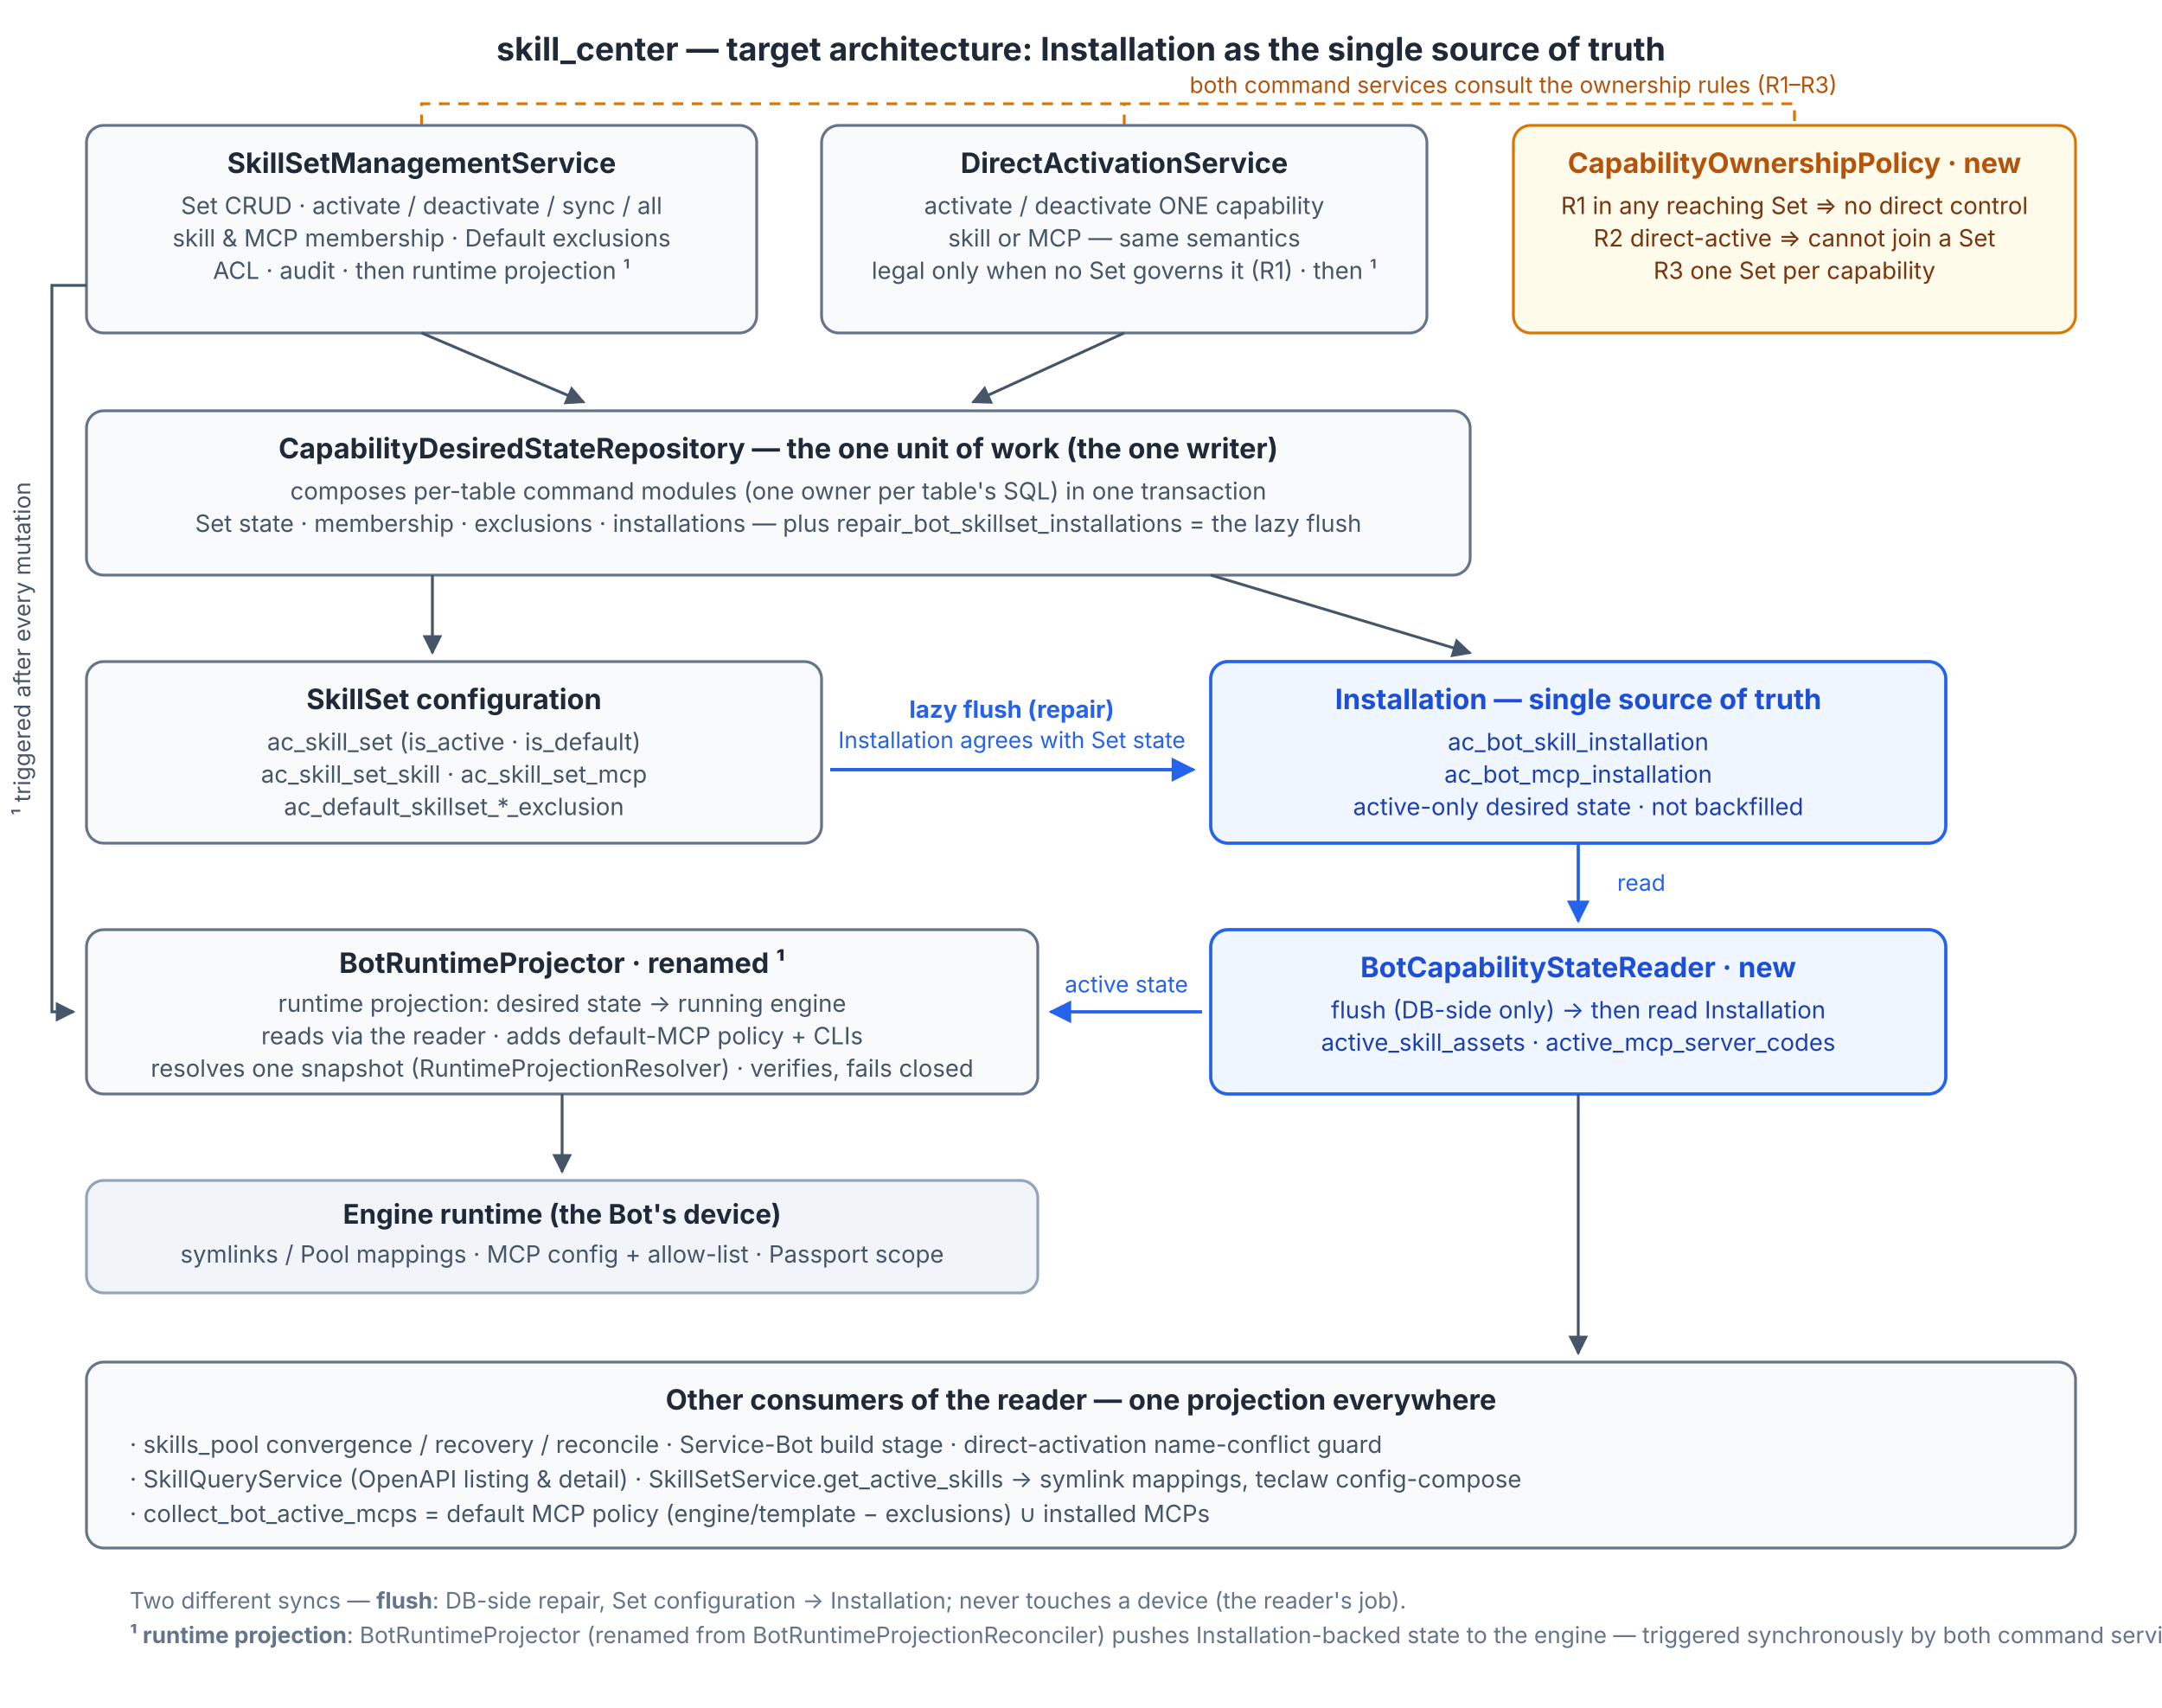
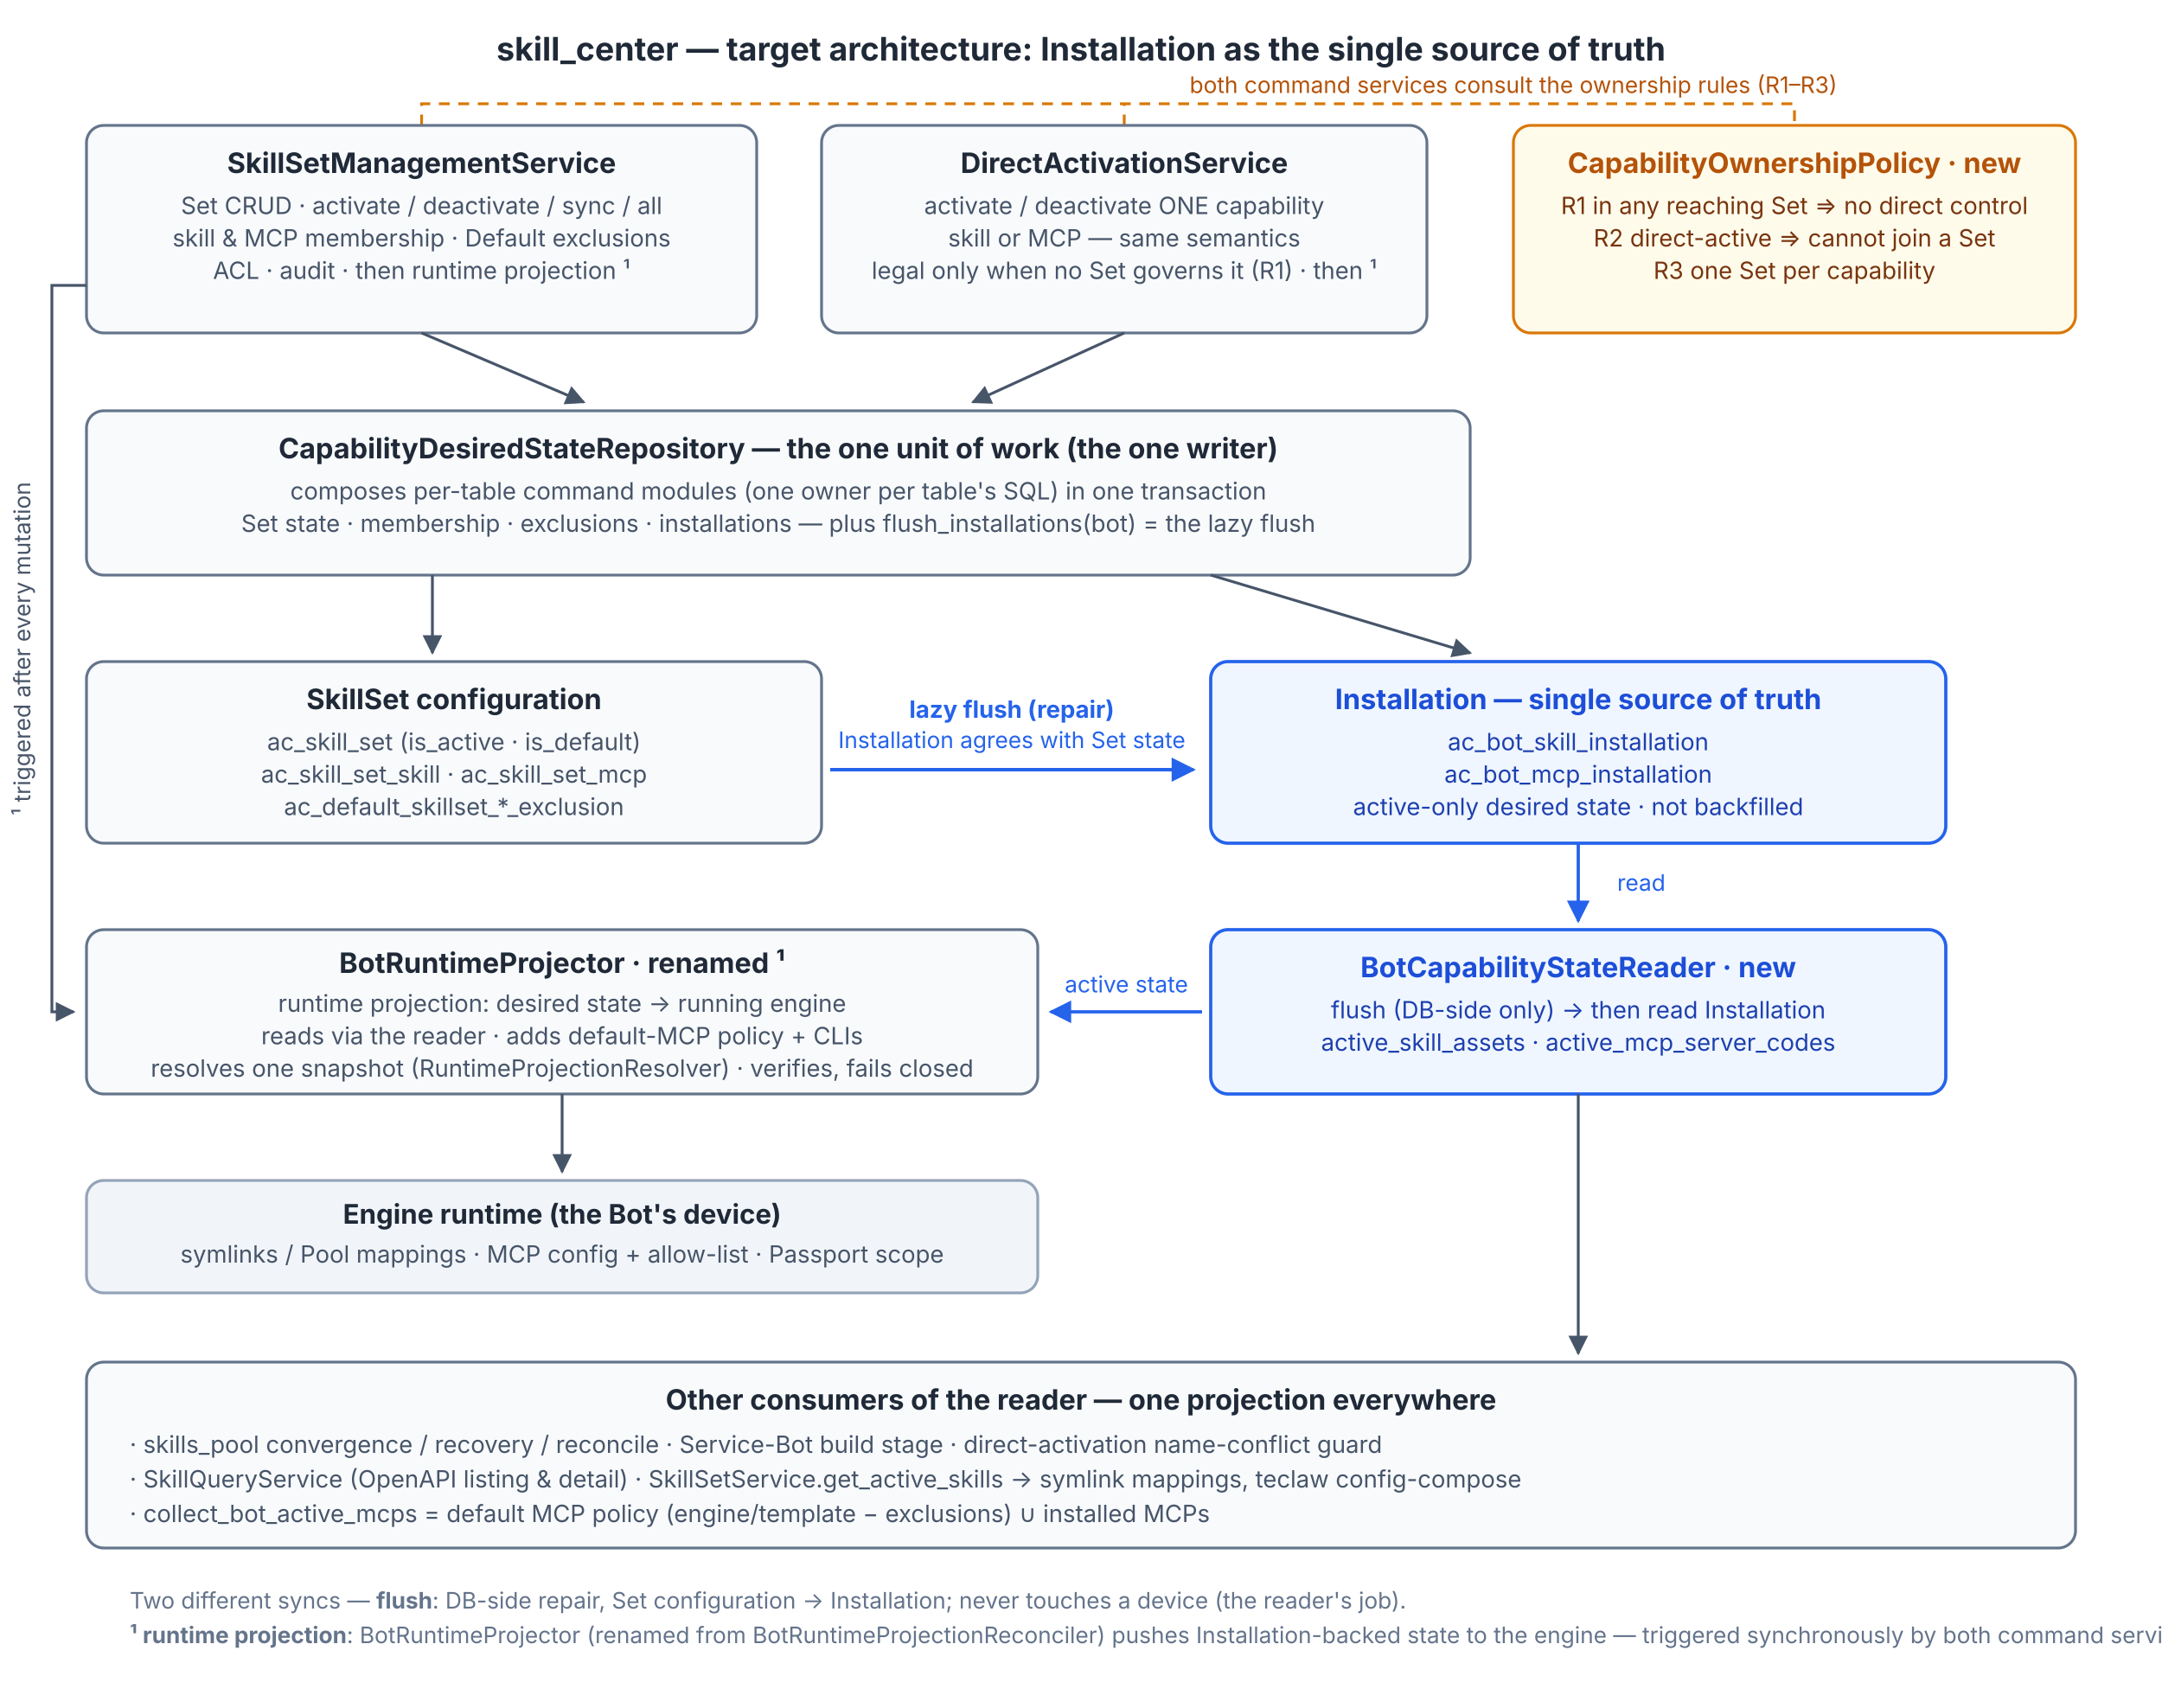
<svg xmlns="http://www.w3.org/2000/svg" viewBox="0 0 1000 790" font-family="ui-sans-serif, system-ui, -apple-system, 'Segoe UI', sans-serif">
  <defs>
    <marker id="arrow" viewBox="0 0 10 10" refX="9" refY="5" markerWidth="7" markerHeight="7" orient="auto-start-reverse">
      <path d="M 0 0 L 10 5 L 0 10 z" fill="#475569" />
    </marker>
    <marker id="arrowBlue" viewBox="0 0 10 10" refX="9" refY="5" markerWidth="7" markerHeight="7" orient="auto-start-reverse">
      <path d="M 0 0 L 10 5 L 0 10 z" fill="#2563eb" />
    </marker>
  </defs>
  <rect x="0" y="0" width="1000" height="790" fill="#ffffff" />
  <text x="500" y="28" text-anchor="middle" font-size="15" font-weight="700" fill="#1f2937">skill_center — target architecture: Installation as the single source of truth</text>
  <path d="M 195 58 L 195 48 L 830 48 L 830 58 M 520 58 L 520 48" fill="none" stroke="#d97706" stroke-width="1.3" stroke-dasharray="5 4" />
  <text x="700" y="43" text-anchor="middle" font-size="10.5" fill="#b45309">both command services consult the ownership rules (R1–R3)</text>
  <rect x="40" y="58" width="310" height="96" rx="8" fill="#f8fafc" stroke="#64748b" stroke-width="1.3" />
  <text x="195" y="80" text-anchor="middle" font-size="13" font-weight="700" fill="#1f2937">SkillSetManagementService</text>
  <text x="195" y="99" text-anchor="middle" font-size="11" fill="#475569">Set CRUD · activate / deactivate / sync / all</text>
  <text x="195" y="114" text-anchor="middle" font-size="11" fill="#475569">skill &amp; MCP membership · Default exclusions</text>
  <text x="195" y="129" text-anchor="middle" font-size="11" fill="#475569">ACL · audit · then runtime projection ¹</text>
  <rect x="380" y="58" width="280" height="96" rx="8" fill="#f8fafc" stroke="#64748b" stroke-width="1.3" />
  <text x="520" y="80" text-anchor="middle" font-size="13" font-weight="700" fill="#1f2937">DirectActivationService</text>
  <text x="520" y="99" text-anchor="middle" font-size="11" fill="#475569">activate / deactivate ONE capability</text>
  <text x="520" y="114" text-anchor="middle" font-size="11" fill="#475569">skill or MCP — same semantics</text>
  <text x="520" y="129" text-anchor="middle" font-size="11" fill="#475569">legal only when no Set governs it (R1) · then ¹</text>
  <rect x="700" y="58" width="260" height="96" rx="8" fill="#fffbeb" stroke="#d97706" stroke-width="1.3" />
  <text x="830" y="80" text-anchor="middle" font-size="13" font-weight="700" fill="#b45309">CapabilityOwnershipPolicy · new</text>
  <text x="830" y="99" text-anchor="middle" font-size="11" fill="#78350f">R1  in any reaching Set ⇒ no direct control</text>
  <text x="830" y="114" text-anchor="middle" font-size="11" fill="#78350f">R2  direct-active ⇒ cannot join a Set</text>
  <text x="830" y="129" text-anchor="middle" font-size="11" fill="#78350f">R3  one Set per capability</text>
  <line x1="195" y1="154" x2="270" y2="186" stroke="#475569" stroke-width="1.3" marker-end="url(#arrow)" />
  <line x1="520" y1="154" x2="450" y2="186" stroke="#475569" stroke-width="1.3" marker-end="url(#arrow)" />
  <path d="M 40 132 L 24 132 L 24 468 L 34 468" fill="none" stroke="#475569" stroke-width="1.3" marker-end="url(#arrow)" />
  <text x="14" y="300" font-size="10.5" fill="#475569" transform="rotate(-90 14 300)" text-anchor="middle">¹ triggered after every mutation</text>
  <rect x="40" y="190" width="640" height="76" rx="8" fill="#f8fafc" stroke="#64748b" stroke-width="1.3" />
  <text x="360" y="212" text-anchor="middle" font-size="13" font-weight="700" fill="#1f2937">CapabilityDesiredStateRepository — the one unit of work (the one writer)</text>
  <text x="360" y="231" text-anchor="middle" font-size="11" fill="#475569">composes per-table command modules (one owner per table's SQL) in one transaction</text>
-   <text x="360" y="246" text-anchor="middle" font-size="11" fill="#475569">Set state · membership · exclusions · installations — plus repair_bot_skillset_installations = the lazy flush</text>
+   <text x="360" y="246" text-anchor="middle" font-size="11" fill="#475569">Set state · membership · exclusions · installations — plus flush_installations(bot) = the lazy flush</text>
  <line x1="200" y1="266" x2="200" y2="302" stroke="#475569" stroke-width="1.3" marker-end="url(#arrow)" />
  <line x1="560" y1="266" x2="680" y2="302" stroke="#475569" stroke-width="1.3" marker-end="url(#arrow)" />
  <rect x="40" y="306" width="340" height="84" rx="8" fill="#f8fafc" stroke="#64748b" stroke-width="1.3" />
  <text x="210" y="328" text-anchor="middle" font-size="13" font-weight="700" fill="#1f2937">SkillSet configuration</text>
  <text x="210" y="347" text-anchor="middle" font-size="11" fill="#475569">ac_skill_set (is_active · is_default)</text>
  <text x="210" y="362" text-anchor="middle" font-size="11" fill="#475569">ac_skill_set_skill · ac_skill_set_mcp</text>
  <text x="210" y="377" text-anchor="middle" font-size="11" fill="#475569">ac_default_skillset_*_exclusion</text>
  <rect x="560" y="306" width="340" height="84" rx="8" fill="#eff6ff" stroke="#2563eb" stroke-width="1.5" />
  <text x="730" y="328" text-anchor="middle" font-size="13" font-weight="700" fill="#1d4ed8">Installation — single source of truth</text>
  <text x="730" y="347" text-anchor="middle" font-size="11" fill="#1e40af">ac_bot_skill_installation</text>
  <text x="730" y="362" text-anchor="middle" font-size="11" fill="#1e40af">ac_bot_mcp_installation</text>
  <text x="730" y="377" text-anchor="middle" font-size="11" fill="#1e40af">active-only desired state · not backfilled</text>
  <text x="468" y="332" text-anchor="middle" font-size="11" font-weight="700" fill="#2563eb">lazy flush (repair)</text>
  <text x="468" y="346" text-anchor="middle" font-size="10.5" fill="#2563eb">Installation agrees with Set state</text>
  <line x1="384" y1="356" x2="552" y2="356" stroke="#2563eb" stroke-width="1.6" marker-end="url(#arrowBlue)" />
  <line x1="730" y1="390" x2="730" y2="426" stroke="#2563eb" stroke-width="1.5" marker-end="url(#arrowBlue)" />
  <text x="748" y="412" font-size="10.5" fill="#2563eb">read</text>
  <rect x="40" y="430" width="440" height="76" rx="8" fill="#f8fafc" stroke="#64748b" stroke-width="1.3" />
  <text x="260" y="450" text-anchor="middle" font-size="13" font-weight="700" fill="#1f2937">BotRuntimeProjector · renamed ¹</text>
  <text x="260" y="468" text-anchor="middle" font-size="11" fill="#475569">runtime projection: desired state → running engine</text>
  <text x="260" y="483" text-anchor="middle" font-size="11" fill="#475569">reads via the reader · adds default-MCP policy + CLIs</text>
  <text x="260" y="498" text-anchor="middle" font-size="11" fill="#475569">resolves one snapshot (RuntimeProjectionResolver) · verifies, fails closed</text>
  <rect x="560" y="430" width="340" height="76" rx="8" fill="#eff6ff" stroke="#2563eb" stroke-width="1.5" />
  <text x="730" y="452" text-anchor="middle" font-size="13" font-weight="700" fill="#1d4ed8">BotCapabilityStateReader · new</text>
  <text x="730" y="471" text-anchor="middle" font-size="11" fill="#1e40af">flush (DB-side only) → then read Installation</text>
  <text x="730" y="486" text-anchor="middle" font-size="11" fill="#1e40af">active_skill_assets · active_mcp_server_codes</text>
  <line x1="556" y1="468" x2="486" y2="468" stroke="#2563eb" stroke-width="1.5" marker-end="url(#arrowBlue)" />
  <text x="521" y="459" text-anchor="middle" font-size="10.5" fill="#2563eb">active state</text>
  <line x1="260" y1="506" x2="260" y2="542" stroke="#475569" stroke-width="1.3" marker-end="url(#arrow)" />
  <rect x="40" y="546" width="440" height="52" rx="8" fill="#f1f5f9" stroke="#94a3b8" stroke-width="1.3" />
  <text x="260" y="566" text-anchor="middle" font-size="12.5" font-weight="700" fill="#1f2937">Engine runtime (the Bot's device)</text>
  <text x="260" y="584" text-anchor="middle" font-size="11" fill="#475569">symlinks / Pool mappings · MCP config + allow-list · Passport scope</text>
  <line x1="730" y1="506" x2="730" y2="626" stroke="#475569" stroke-width="1.3" marker-end="url(#arrow)" />
  <rect x="40" y="630" width="920" height="86" rx="8" fill="#f8fafc" stroke="#64748b" stroke-width="1.3" />
  <text x="500" y="652" text-anchor="middle" font-size="13" font-weight="700" fill="#1f2937">Other consumers of the reader — one projection everywhere</text>
  <text x="60" y="672" font-size="11" fill="#475569">· skills_pool convergence / recovery / reconcile   · Service-Bot build stage   · direct-activation name-conflict guard</text>
  <text x="60" y="688" font-size="11" fill="#475569">· SkillQueryService (OpenAPI listing &amp; detail)   · SkillSetService.get_active_skills → symlink mappings, teclaw config-compose</text>
  <text x="60" y="704" font-size="11" fill="#475569">· collect_bot_active_mcps = default MCP policy (engine/template − exclusions) ∪ installed MCPs</text>
  <text x="60" y="744" font-size="10.5" fill="#64748b">Two different syncs — <tspan font-weight="700">flush</tspan>: DB-side repair, Set configuration → Installation; never touches a device (the reader's job).</text>
  <text x="60" y="760" font-size="10.5" fill="#64748b">
    <tspan font-weight="700">¹ runtime projection</tspan>: BotRuntimeProjector (renamed from BotRuntimeProjectionReconciler) pushes Installation-backed state to the engine — triggered synchronously by both command services after every mutation, compensated on failure.</text>
</svg>
